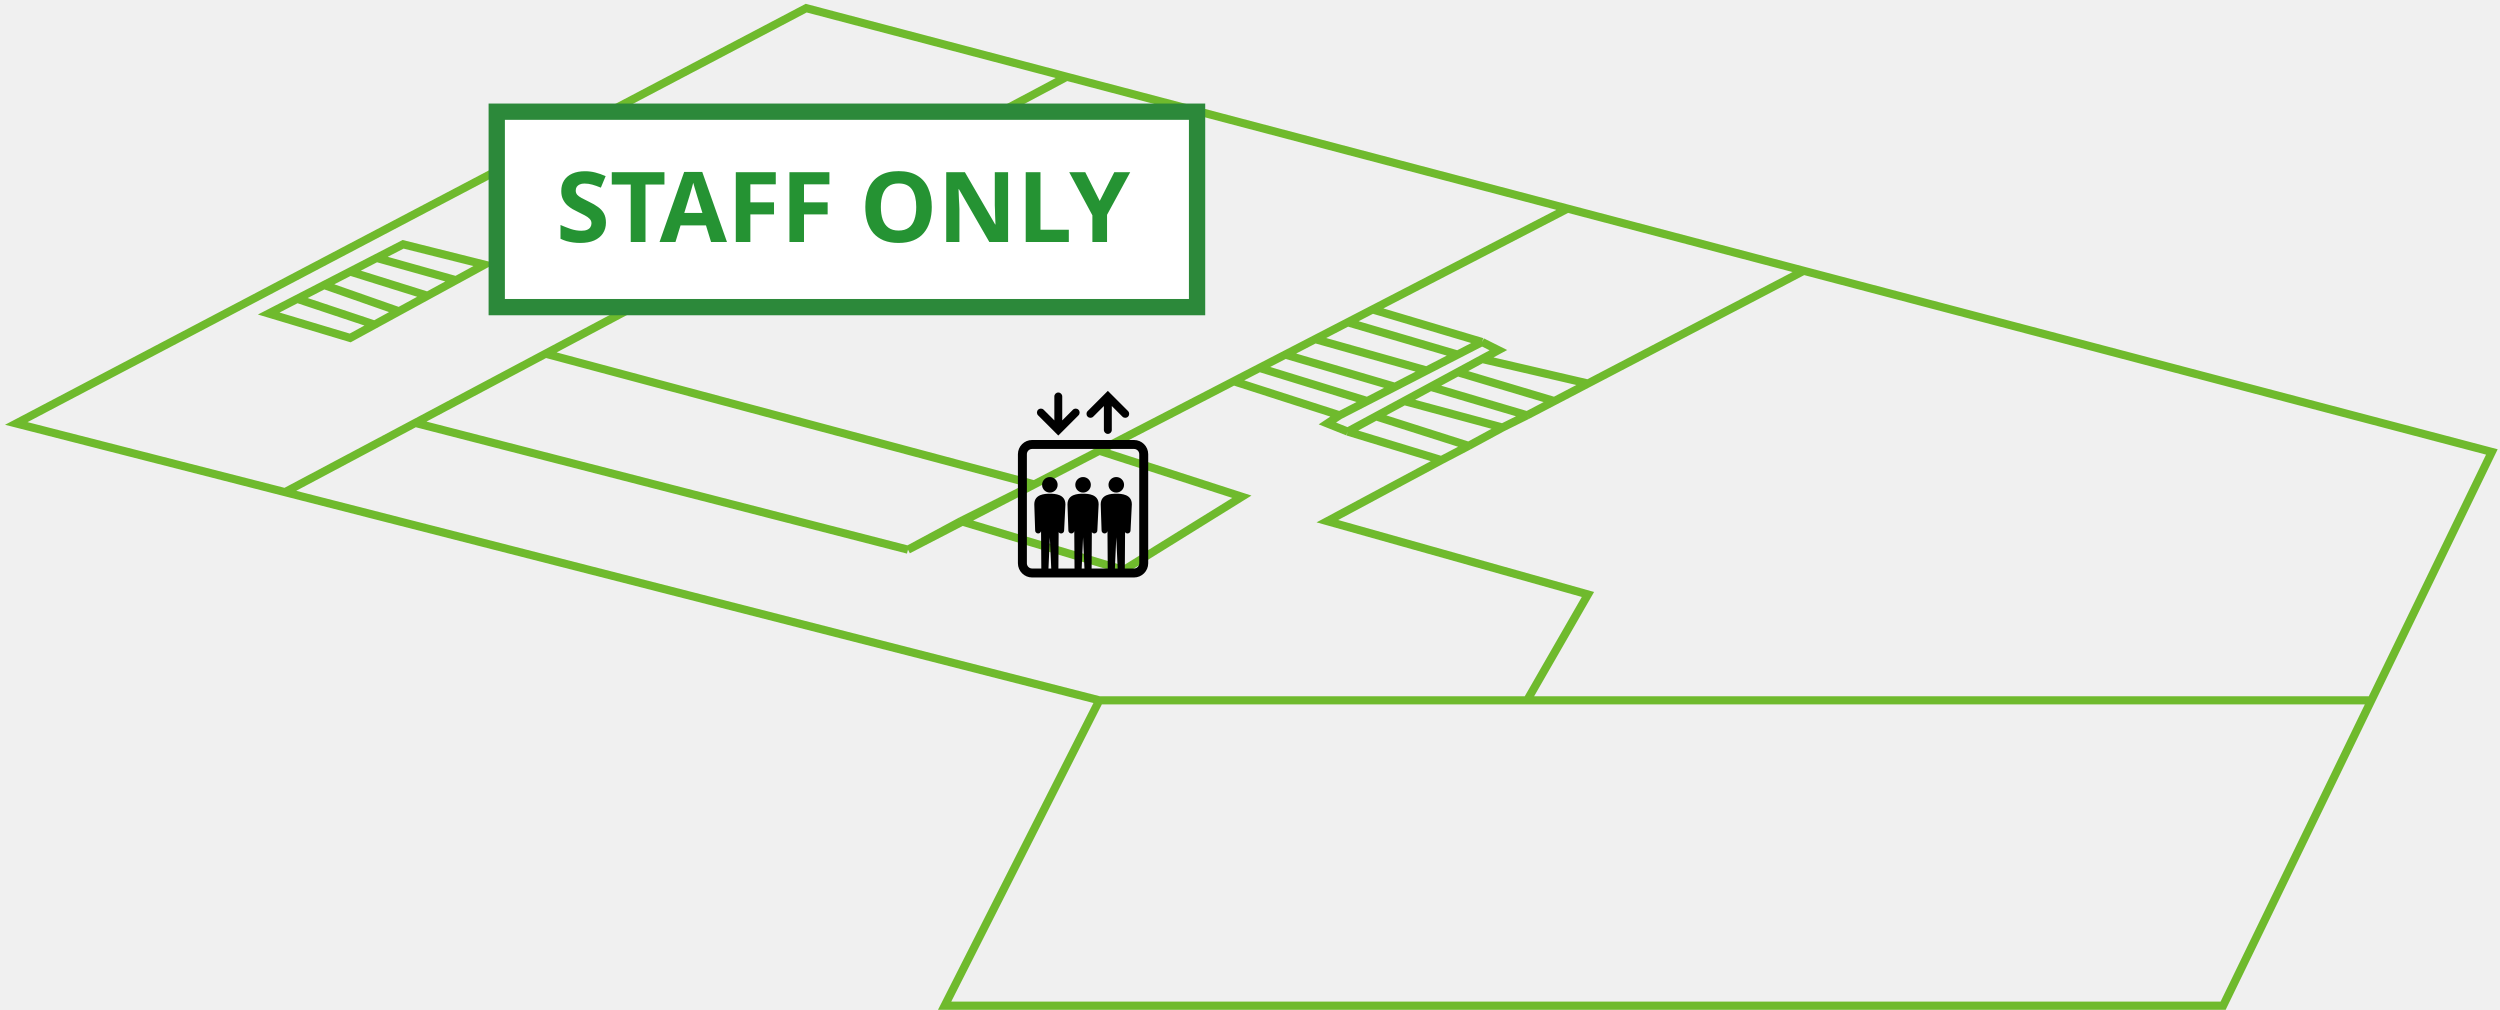
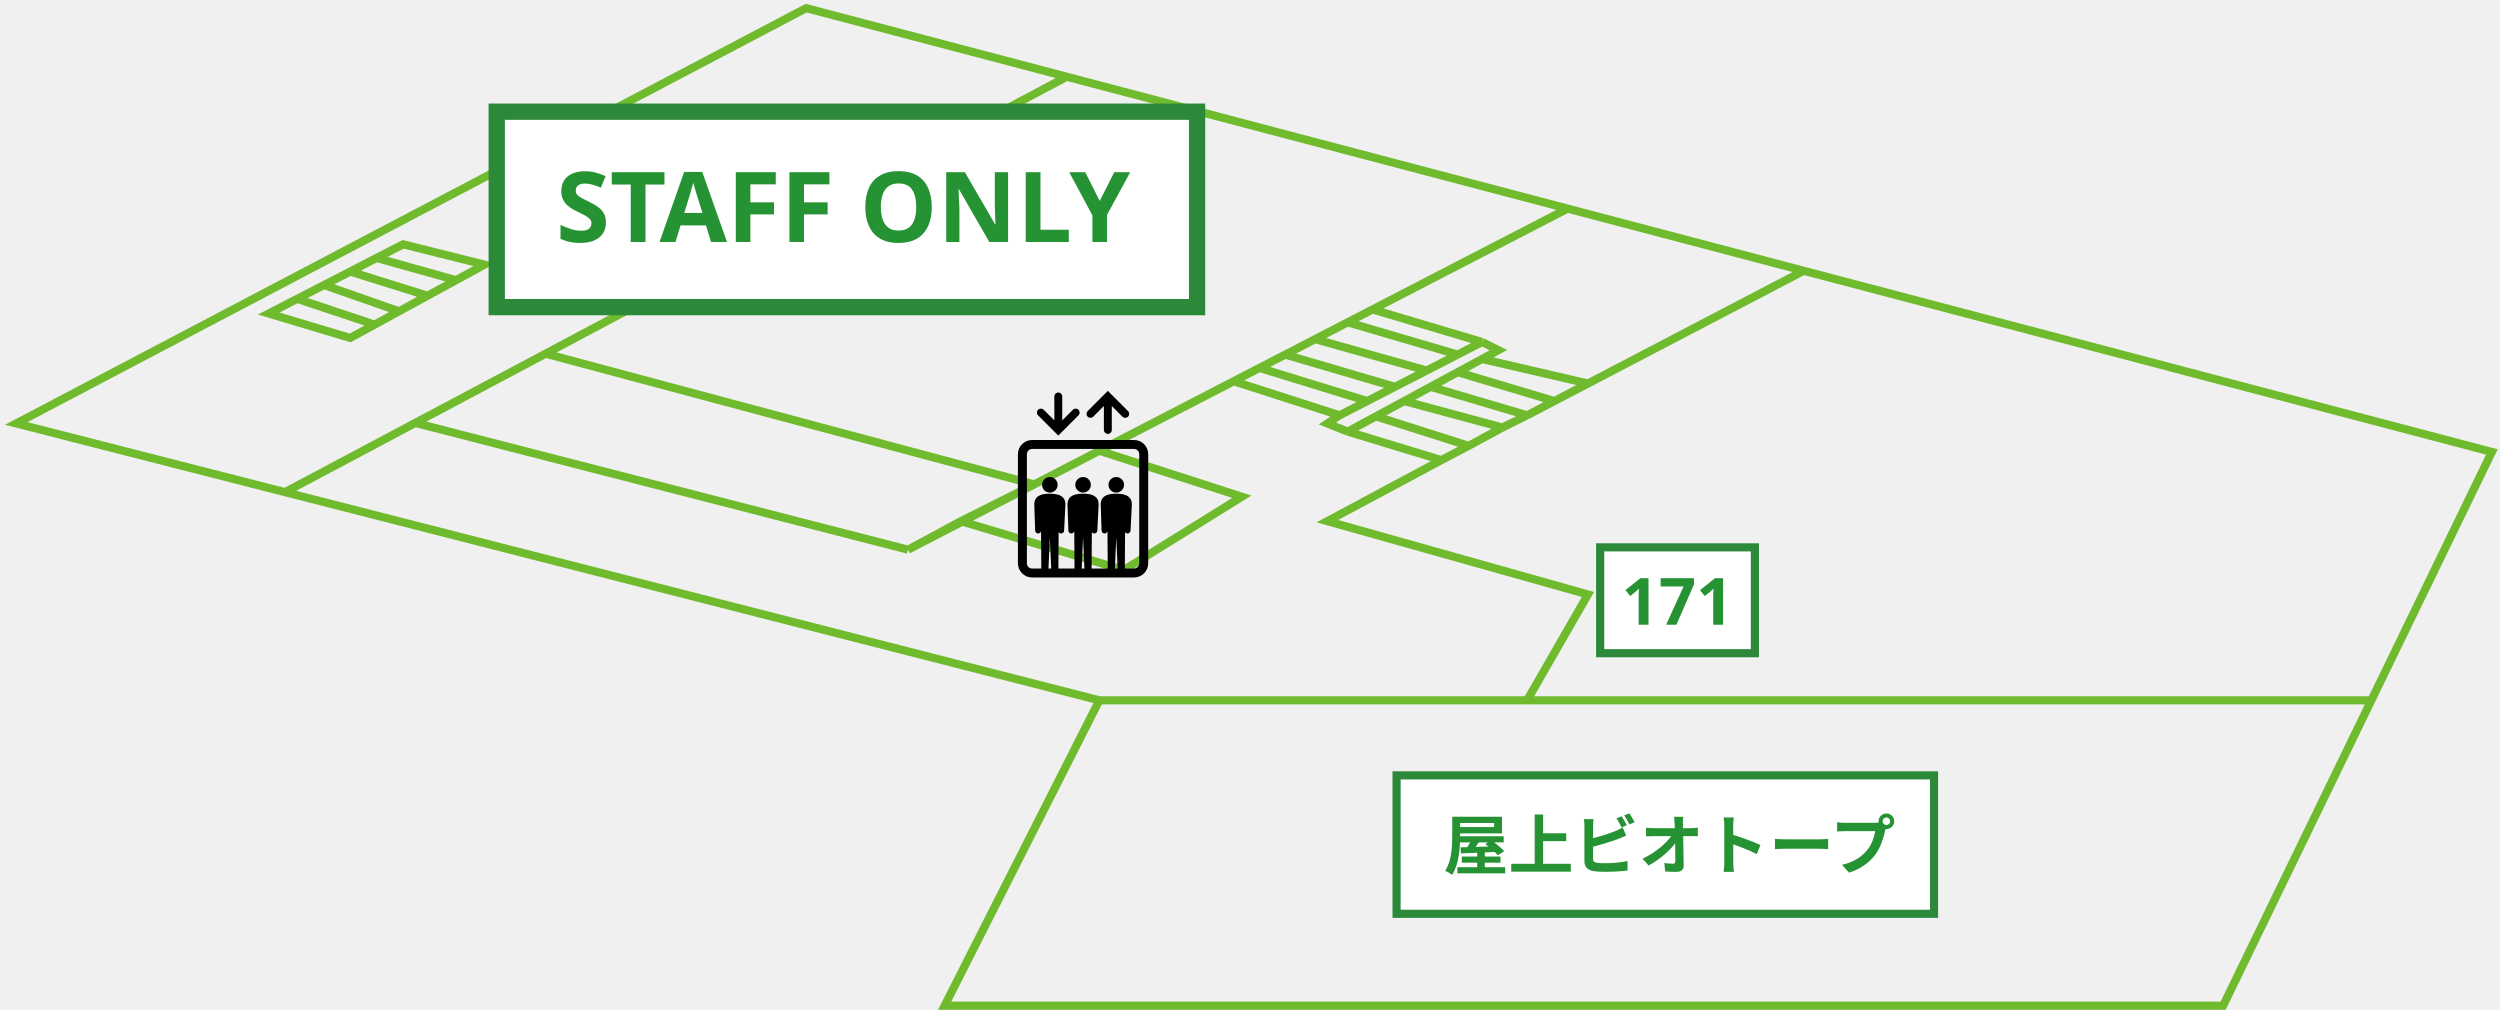
<svg xmlns="http://www.w3.org/2000/svg" width="307" height="124" viewBox="0 0 307 124" fill="none">
  <path d="M135 86L116 123.5H273L291.199 86M135 86L35 60.436M135 86H187.528M35 60.436L2 52L99 1L131 9.425M35 60.436L51 51.934M131 9.425L192.5 25.617M131 9.425L67 43.432M36.5 36.697L33 38.5L43 41.5L46 39.864M36.5 36.697L46 39.864M36.5 36.697L39.794 35M46 39.864L49 38.227M39.794 35L49 38.227M39.794 35L43 33.349M49 38.227L52.5 36.318M43 33.349L52.5 36.318M43 33.349L46.25 31.674M52.5 36.318L56 34.409M46.25 31.674L49.5 30L59.5 32.5L56 34.409M46.25 31.674L56 34.409M51 51.934L111.5 67.5M51 51.934L67 43.432M111.5 67.5L118 64M111.5 67.5L135 55.349M192.5 25.617L168.552 38M192.5 25.617L221.5 33.252M127 59.485L67 43.432M127 59.485L118 64M127 59.485L135 55.349M118 64L138 70L152.5 61L135 55.349M135 55.349L151.5 46.817M151.5 46.817L164.5 51M151.5 46.817L154.666 45.18M164.5 51L167.903 49.25M164.5 51L163 52L165.5 53M182 42L168.552 38M182 42L179 43.543M182 42L184 43L182 44.081M168.552 38L165.5 39.578M165.5 39.578L179 43.543M165.5 39.578L161.5 41.646M179 43.543L175.194 45.5M161.5 41.646L175.194 45.5M161.5 41.646L157.832 43.543M175.194 45.5L171.306 47.5M157.832 43.543L171.306 47.5M157.832 43.543L154.666 45.18M171.306 47.5L167.903 49.25M154.666 45.18L167.903 49.25M165.5 53L177 56.5M165.5 53L168.969 51.125M177 56.5L180.35 54.75M177 56.5L163 64L195 73L187.528 86M221.5 33.252L306 55.5L291.199 86M221.5 33.252L195 47.096M182 44.081L195 47.096M182 44.081L179 45.703M195 47.096L190.878 49.25M179 45.703L190.878 49.25M179 45.703L175.675 47.5M190.878 49.25L187.528 51M175.675 47.5L187.528 51M175.675 47.5L172.438 49.25M187.528 51L184.5 52.5M172.438 49.25L184.5 52.5M172.438 49.25L168.969 51.125M184.5 52.5L180.35 54.75M168.969 51.125L180.35 54.75M187.528 86H291.199" stroke="#6FBA2D" />
  <path d="M128.922 58.58C128.394 58.58 127.967 59.007 127.967 59.535C127.967 60.063 128.394 60.49 128.922 60.49C129.45 60.49 129.878 60.063 129.878 59.535C129.878 59.007 129.45 58.58 128.922 58.58Z" fill="black" />
  <path d="M133.001 58.58C132.473 58.58 132.045 59.007 132.045 59.535C132.045 60.063 132.473 60.49 133.001 60.49C133.528 60.49 133.956 60.063 133.956 59.535C133.956 59.007 133.528 58.58 133.001 58.58Z" fill="black" />
  <path d="M137.079 58.58C136.551 58.58 136.123 59.007 136.123 59.535C136.123 60.063 136.551 60.49 137.079 60.49C137.606 60.49 138.034 60.063 138.034 59.535C138.034 59.007 137.606 58.58 137.079 58.58Z" fill="black" />
  <path d="M139.256 54.031H126.744C125.783 54.031 125 54.814 125 55.775V69.171C125 70.133 125.783 70.915 126.744 70.915H139.256C140.218 70.915 141 70.133 141 69.171V55.775C141 54.814 140.218 54.031 139.256 54.031ZM128.752 69.815L128.922 65.985L129.092 69.815H128.752ZM132.83 69.815L133 65.985L133.17 69.815H132.83ZM136.908 69.815L137.079 65.985L137.249 69.815H136.908ZM139.9 69.171C139.9 69.526 139.611 69.815 139.256 69.815H138.128L138.159 65.344C138.229 65.447 138.344 65.516 138.478 65.51C138.683 65.5 138.842 65.326 138.832 65.121L138.99 61.941C138.99 60.69 137.723 60.628 137.079 60.628C136.434 60.628 135.167 60.69 135.167 61.941L135.273 65.121C135.264 65.326 135.422 65.5 135.627 65.51C135.806 65.518 135.955 65.395 135.998 65.228L136.03 69.815H134.049L134.08 65.344C134.15 65.447 134.266 65.516 134.4 65.51C134.605 65.5 134.763 65.326 134.754 65.121L134.912 61.941C134.912 60.69 133.644 60.628 133 60.628C132.356 60.628 131.088 60.69 131.088 61.941L131.195 65.121C131.185 65.326 131.343 65.5 131.549 65.51C131.728 65.518 131.877 65.395 131.92 65.227L131.951 69.815H129.971L130.002 65.344C130.072 65.447 130.188 65.516 130.322 65.51C130.527 65.5 130.685 65.326 130.675 65.121L130.833 61.94C130.833 60.69 129.566 60.628 128.922 60.628C128.277 60.628 127.01 60.69 127.01 61.94L127.116 65.121C127.107 65.326 127.265 65.5 127.47 65.51C127.65 65.518 127.799 65.395 127.841 65.227L127.873 69.814H126.744C126.389 69.814 126.101 69.526 126.101 69.171V55.775C126.101 55.42 126.389 55.132 126.744 55.132H139.256C139.611 55.132 139.899 55.42 139.899 55.775V69.171H139.9Z" fill="black" />
  <path d="M134.25 51.166L135.557 49.859V52.798C135.557 53.066 135.775 53.284 136.043 53.284C136.311 53.284 136.529 53.066 136.529 52.798V49.859L137.836 51.166C137.931 51.261 138.055 51.309 138.179 51.309C138.303 51.309 138.428 51.261 138.522 51.166C138.712 50.977 138.712 50.669 138.522 50.48L136.386 48.343L136.043 48L135.7 48.343L133.563 50.48C133.373 50.669 133.373 50.977 133.563 51.166C133.753 51.356 134.06 51.356 134.25 51.166Z" fill="black" />
  <path d="M129.615 53.141C129.615 53.141 129.615 53.141 129.615 53.141L129.958 53.484L130.301 53.141C130.301 53.141 130.302 53.141 130.302 53.141L132.437 51.004C132.627 50.815 132.627 50.507 132.437 50.318C132.248 50.128 131.941 50.128 131.751 50.318L130.444 51.625V48.686C130.444 48.417 130.226 48.2 129.958 48.2C129.69 48.2 129.473 48.417 129.473 48.686V51.625L128.165 50.318C127.976 50.128 127.668 50.128 127.478 50.318C127.289 50.507 127.289 50.815 127.478 51.004L129.615 53.141Z" fill="black" />
  <rect x="61" y="13.715" width="86" height="24" fill="white" stroke="#2C893A" stroke-width="2" />
  <path d="M74.409 27.339C74.409 27.843 74.285 28.283 74.037 28.659C73.789 29.035 73.429 29.327 72.957 29.535C72.493 29.735 71.925 29.835 71.253 29.835C70.957 29.835 70.665 29.815 70.377 29.775C70.097 29.735 69.825 29.679 69.561 29.607C69.305 29.527 69.061 29.431 68.829 29.319V27.627C69.237 27.803 69.657 27.967 70.089 28.119C70.529 28.263 70.965 28.335 71.397 28.335C71.693 28.335 71.929 28.295 72.105 28.215C72.289 28.135 72.421 28.027 72.501 27.891C72.589 27.755 72.633 27.599 72.633 27.423C72.633 27.207 72.557 27.023 72.405 26.871C72.261 26.719 72.065 26.579 71.817 26.451C71.569 26.315 71.285 26.171 70.965 26.019C70.765 25.923 70.549 25.811 70.317 25.683C70.085 25.547 69.861 25.383 69.645 25.191C69.437 24.991 69.265 24.751 69.129 24.471C68.993 24.191 68.925 23.855 68.925 23.463C68.925 22.951 69.041 22.515 69.273 22.155C69.513 21.787 69.849 21.507 70.281 21.315C70.721 21.123 71.237 21.027 71.829 21.027C72.277 21.027 72.701 21.079 73.101 21.183C73.509 21.287 73.933 21.435 74.373 21.627L73.785 23.043C73.393 22.883 73.041 22.759 72.729 22.671C72.417 22.583 72.097 22.539 71.769 22.539C71.545 22.539 71.353 22.575 71.193 22.647C71.033 22.719 70.909 22.819 70.821 22.947C70.741 23.075 70.701 23.227 70.701 23.403C70.701 23.603 70.761 23.775 70.881 23.919C71.001 24.055 71.181 24.187 71.421 24.315C71.661 24.443 71.961 24.595 72.321 24.771C72.761 24.979 73.133 25.195 73.437 25.419C73.749 25.643 73.989 25.907 74.157 26.211C74.325 26.515 74.409 26.891 74.409 27.339ZM79.266 29.715H77.454V22.659H75.126V21.147H81.594V22.659H79.266V29.715ZM87.316 29.715L86.692 27.675H83.572L82.948 29.715H80.992L84.016 21.111H86.236L89.272 29.715H87.316ZM85.636 24.159C85.596 24.023 85.544 23.851 85.48 23.643C85.416 23.435 85.352 23.223 85.288 23.007C85.224 22.791 85.172 22.603 85.132 22.443C85.092 22.603 85.036 22.803 84.964 23.043C84.9 23.275 84.836 23.499 84.772 23.715C84.716 23.923 84.672 24.071 84.64 24.159L84.028 26.151H86.26L85.636 24.159ZM92.145 29.715H90.357V21.147H95.265V22.635H92.145V24.843H95.049V26.331H92.145V29.715ZM98.731 29.715H96.943V21.147H101.851V22.635H98.731V24.843H101.635V26.331H98.731V29.715ZM114.422 25.419C114.422 26.083 114.338 26.687 114.17 27.231C114.01 27.767 113.762 28.231 113.426 28.623C113.098 29.015 112.674 29.315 112.154 29.523C111.642 29.731 111.038 29.835 110.342 29.835C109.646 29.835 109.038 29.731 108.518 29.523C108.006 29.307 107.582 29.007 107.246 28.623C106.918 28.231 106.67 27.763 106.502 27.219C106.342 26.675 106.262 26.071 106.262 25.407C106.262 24.519 106.406 23.747 106.694 23.091C106.99 22.435 107.438 21.927 108.038 21.567C108.646 21.199 109.418 21.015 110.354 21.015C111.282 21.015 112.046 21.199 112.646 21.567C113.246 21.927 113.69 22.439 113.978 23.103C114.274 23.759 114.422 24.531 114.422 25.419ZM108.17 25.419C108.17 26.019 108.246 26.535 108.398 26.967C108.55 27.399 108.786 27.731 109.106 27.963C109.426 28.195 109.838 28.311 110.342 28.311C110.862 28.311 111.278 28.195 111.59 27.963C111.91 27.731 112.142 27.399 112.286 26.967C112.438 26.535 112.514 26.019 112.514 25.419C112.514 24.515 112.346 23.807 112.01 23.295C111.674 22.783 111.122 22.527 110.354 22.527C109.842 22.527 109.426 22.643 109.106 22.875C108.786 23.107 108.55 23.439 108.398 23.871C108.246 24.303 108.17 24.819 108.17 25.419ZM123.793 29.715H121.489L117.757 23.235H117.709C117.717 23.435 117.725 23.639 117.733 23.847C117.741 24.047 117.749 24.251 117.757 24.459C117.773 24.659 117.785 24.863 117.793 25.071C117.801 25.271 117.809 25.475 117.817 25.683V29.715H116.197V21.147H118.489L122.209 27.567H122.245C122.237 27.367 122.229 27.171 122.221 26.979C122.213 26.779 122.205 26.583 122.197 26.391C122.197 26.191 122.193 25.995 122.185 25.803C122.177 25.603 122.169 25.403 122.161 25.203V21.147H123.793V29.715ZM125.959 29.715V21.147H127.771V28.215H131.251V29.715H125.959ZM135.045 24.675L136.833 21.147H138.789L135.945 26.379V29.715H134.145V26.439L131.301 21.147H133.269L135.045 24.675Z" fill="#259333" />
+   <rect x="171.5" y="95.215" width="66" height="17" fill="white" stroke="#2C893A" />
+   <path d="M178.334 100.291H179.302V102.611C179.302 104.019 179.174 106.115 178.326 107.435C178.142 107.275 177.718 107.035 177.47 106.939C178.27 105.707 178.334 103.891 178.334 102.611V100.291ZM178.87 100.291H184.446V102.339H178.87V101.563H183.478V101.067H178.87V100.291ZM179.126 102.691H184.654V103.443H179.126V102.691ZM179.51 105.179H184.262V105.939H179.51V105.179ZM178.966 106.491H184.838V107.243H178.966V106.491ZM181.398 104.579H182.334V107.003H181.398V104.579ZM179.35 104.051C180.47 104.027 182.198 103.979 183.83 103.915L183.806 104.611C182.222 104.691 180.542 104.755 179.39 104.795L179.35 104.051ZM180.806 102.859L181.782 103.179C181.43 103.683 181.054 104.227 180.758 104.579L180.014 104.283C180.294 103.899 180.63 103.299 180.806 102.859ZM182.39 103.651L183.126 103.203C183.67 103.571 184.382 104.131 184.718 104.531L183.926 105.027C183.614 104.635 182.942 104.051 182.39 103.651ZM189.006 102.323H192.334V103.291H189.006V102.323ZM185.582 106.075H192.894V107.043H185.582V106.075ZM188.462 100.019H189.494V106.611H188.462V100.019ZM199.142 100.235C199.342 100.531 199.622 101.035 199.774 101.331L199.134 101.611C198.966 101.283 198.726 100.811 198.51 100.499L199.142 100.235ZM200.086 99.875C200.294 100.179 200.59 100.683 200.734 100.963L200.094 101.243C199.934 100.907 199.67 100.443 199.454 100.139L200.086 99.875ZM195.686 100.587C195.654 100.827 195.63 101.187 195.63 101.419C195.63 101.907 195.63 104.851 195.63 105.451C195.63 105.803 195.79 105.891 196.15 105.955C196.39 105.995 196.718 106.003 197.07 106.003C197.91 106.003 199.198 105.907 199.862 105.731V106.899C199.102 107.011 197.894 107.059 197.014 107.059C196.494 107.059 196.006 107.027 195.662 106.971C194.974 106.843 194.566 106.467 194.566 105.771C194.566 104.851 194.566 101.915 194.566 101.419C194.566 101.235 194.542 100.827 194.51 100.587H195.686ZM195.158 103.043C196.19 102.819 197.558 102.387 198.398 102.043C198.678 101.923 198.95 101.795 199.27 101.611L199.694 102.619C199.39 102.747 199.03 102.899 198.766 103.003C197.822 103.363 196.254 103.835 195.166 104.091L195.158 103.043ZM206.71 100.307C206.67 100.563 206.654 100.867 206.662 101.123C206.686 102.443 206.742 104.643 206.758 106.259C206.766 106.771 206.47 107.067 205.862 107.067C205.374 107.067 204.934 107.051 204.478 107.019L204.382 105.979C204.75 106.035 205.182 106.067 205.454 106.067C205.654 106.067 205.726 105.963 205.726 105.739C205.726 104.635 205.71 102.443 205.646 101.123C205.622 100.779 205.606 100.523 205.566 100.307H206.71ZM202.142 101.643C202.366 101.667 202.75 101.699 203.022 101.699C203.582 101.699 207.278 101.699 207.67 101.699C207.926 101.699 208.302 101.659 208.494 101.635V102.691C208.246 102.683 207.934 102.675 207.718 102.675C207.406 102.675 203.494 102.675 203.054 102.675C202.758 102.675 202.422 102.691 202.142 102.707V101.643ZM201.71 105.451C203.382 104.651 204.782 103.419 205.358 102.475H205.878L205.886 103.331C205.238 104.299 203.822 105.555 202.446 106.283L201.71 105.451ZM211.742 105.955C211.742 105.339 211.742 102.027 211.742 101.355C211.742 101.067 211.718 100.675 211.662 100.387H212.91C212.878 100.675 212.838 101.019 212.838 101.355C212.838 102.235 212.846 105.363 212.846 105.955C212.846 106.179 212.878 106.739 212.918 107.067H211.662C211.718 106.755 211.742 106.267 211.742 105.955ZM212.606 102.459C213.67 102.755 215.398 103.387 216.182 103.771L215.734 104.883C214.822 104.411 213.478 103.899 212.606 103.611V102.459ZM217.966 103.011C218.262 103.035 218.838 103.067 219.254 103.067C220.198 103.067 222.838 103.067 223.55 103.067C223.926 103.067 224.278 103.027 224.494 103.011V104.275C224.302 104.267 223.894 104.227 223.558 104.227C222.83 104.227 220.198 104.227 219.254 104.227C218.806 104.227 218.27 104.251 217.966 104.275V103.011ZM231.186 100.851C231.186 101.107 231.394 101.315 231.65 101.315C231.906 101.315 232.114 101.107 232.114 100.851C232.114 100.595 231.906 100.387 231.65 100.387C231.394 100.387 231.186 100.595 231.186 100.851ZM230.69 100.851C230.69 100.323 231.122 99.891 231.65 99.891C232.178 99.891 232.61 100.323 232.61 100.851C232.61 101.379 232.178 101.811 231.65 101.811C231.122 101.811 230.69 101.379 230.69 100.851ZM231.666 101.483C231.586 101.635 231.53 101.867 231.49 102.035C231.306 102.819 230.954 104.067 230.282 104.955C229.562 105.915 228.498 106.707 227.066 107.163L226.194 106.203C227.786 105.835 228.69 105.139 229.33 104.331C229.866 103.667 230.17 102.755 230.274 102.067C229.786 102.067 227.146 102.067 226.546 102.067C226.178 102.067 225.802 102.091 225.594 102.107V100.971C225.834 101.003 226.282 101.043 226.546 101.043C227.146 101.043 229.802 101.043 230.25 101.043C230.41 101.043 230.666 101.035 230.874 100.979L231.666 101.483Z" fill="#259333" />
+   <rect x="196.5" y="67.215" width="19" height="13" fill="white" stroke="#2C893A" />
+   <path d="M202.437 76.715H201.229V73.411C201.229 73.32 201.229 73.208 201.229 73.075C201.234 72.942 201.239 72.803 201.245 72.659C201.25 72.515 201.255 72.387 201.261 72.275C201.234 72.307 201.175 72.365 201.085 72.451C200.999 72.531 200.919 72.603 200.845 72.667L200.189 73.195L199.605 72.467L201.445 71.003H202.437V76.715ZM204.599 76.715L206.743 72.019H203.927V71.003H208.023V71.763L205.863 76.715H204.599ZM211.593 76.715H210.385V73.411C210.385 73.32 210.385 73.208 210.385 73.075C210.39 72.942 210.396 72.803 210.401 72.659C210.406 72.515 210.412 72.387 210.417 72.275C210.39 72.307 210.332 72.365 210.241 72.451C210.156 72.531 210.076 72.603 210.001 72.667L209.345 73.195L208.761 72.467L210.601 71.003H211.593V76.715Z" fill="#259333" />
</svg>
